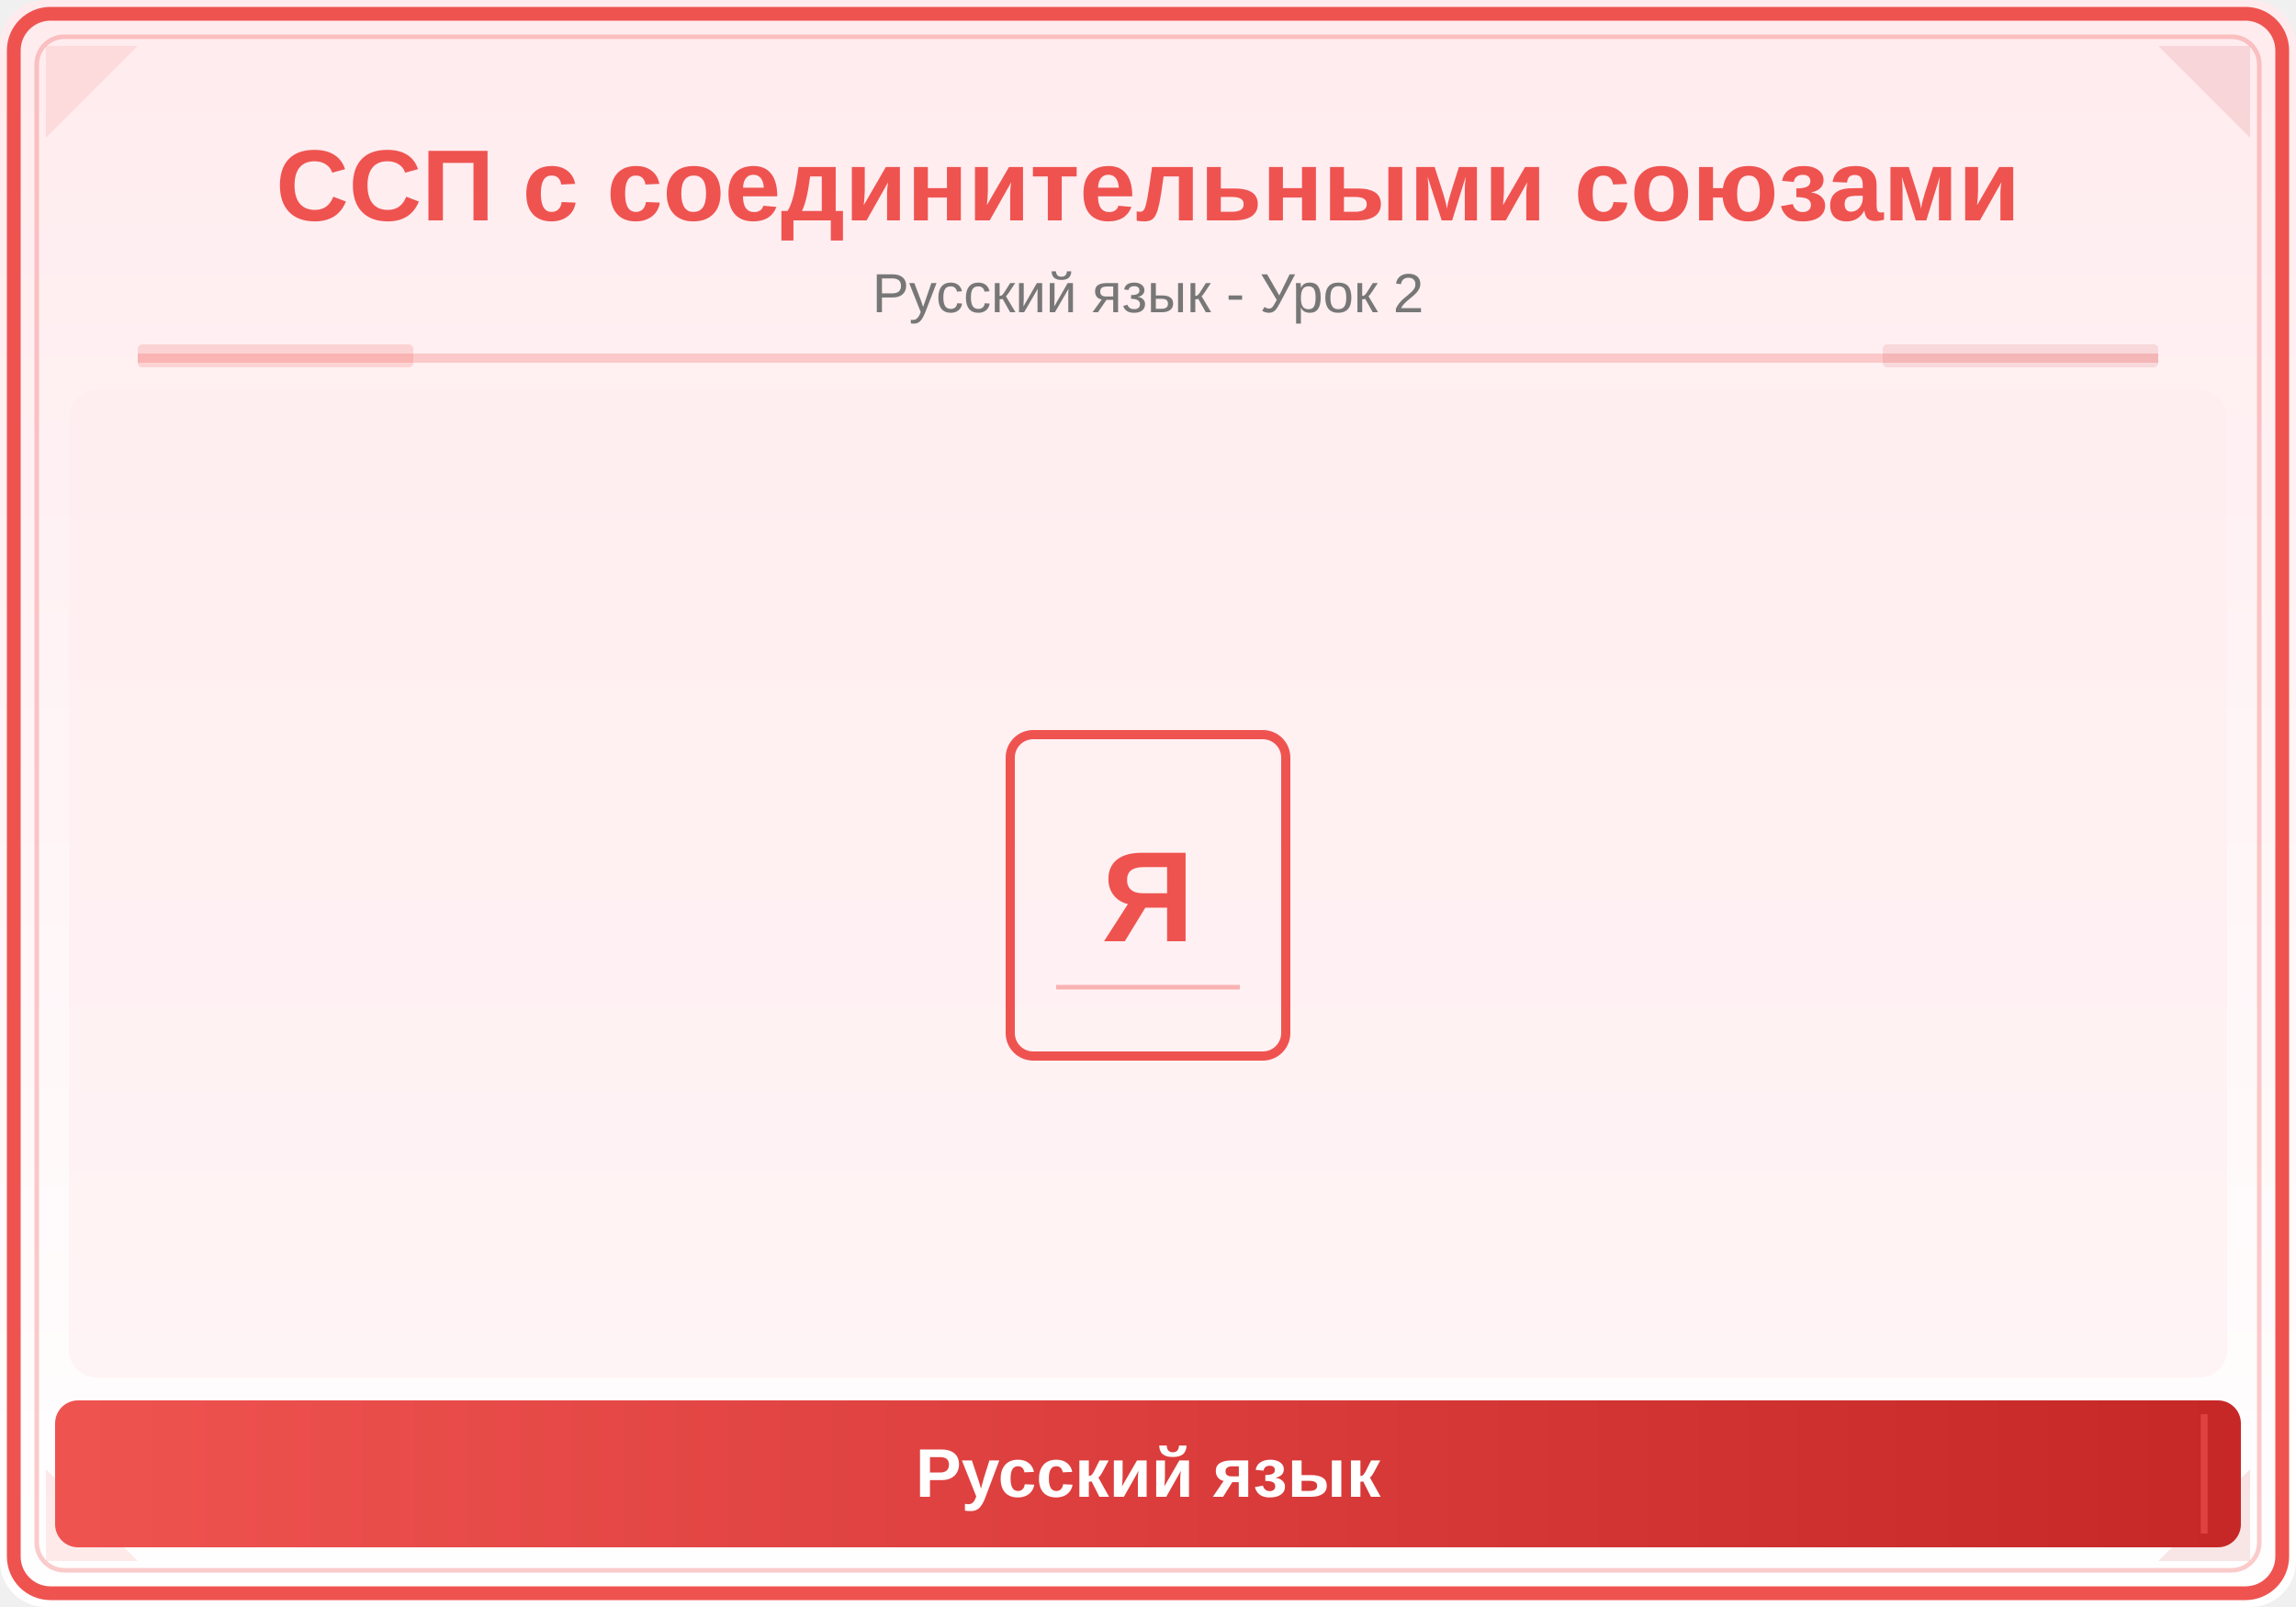
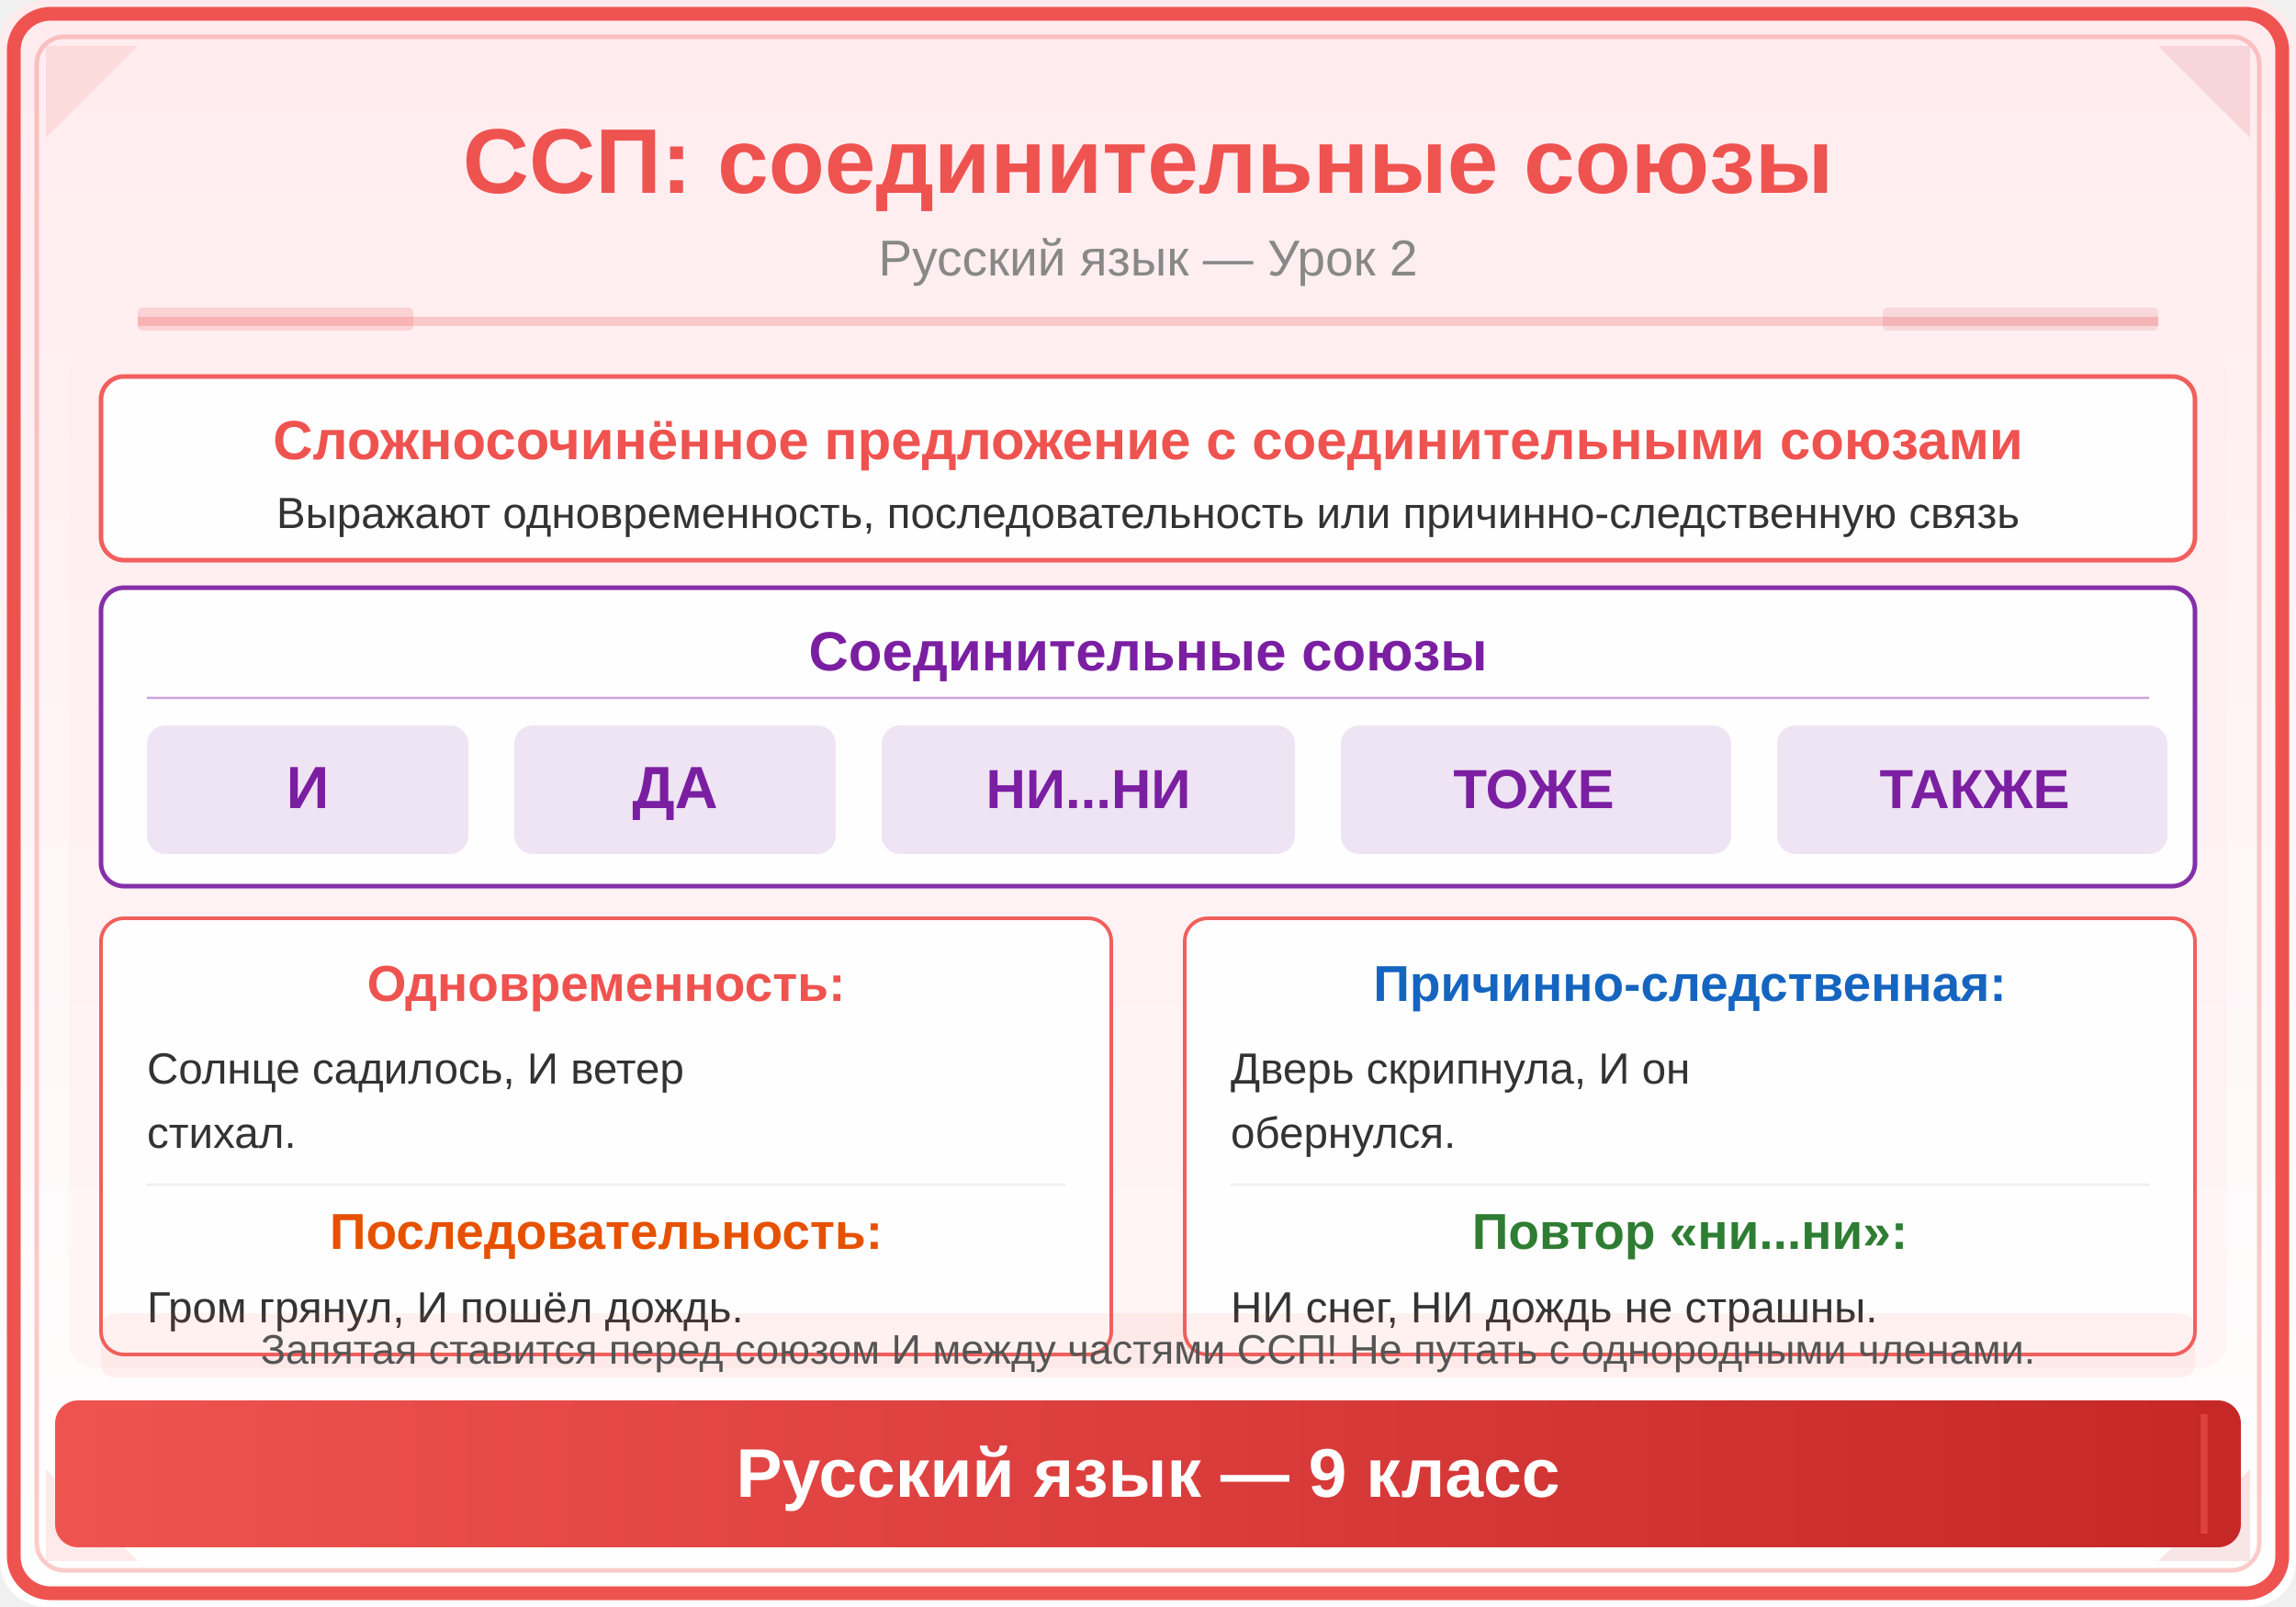
<svg xmlns="http://www.w3.org/2000/svg" viewBox="0 0 500 350">
  <defs>
    <linearGradient id="bg" x1="0" y1="0" x2="0" y2="1">
      <stop offset="0%" stop-color="#FFEBEE" />
      <stop offset="100%" stop-color="#FFFFFF" />
    </linearGradient>
    <linearGradient id="panel" x1="0" y1="0" x2="1" y2="0">
      <stop offset="0%" stop-color="#EF5350" />
      <stop offset="100%" stop-color="#C62828" />
    </linearGradient>
+     <linearGradient id="accent" x1="0" y1="0" x2="1" y2="1">
+       <stop offset="0%" stop-color="#EF9A9A" />
+       <stop offset="100%" stop-color="#EF5350" />
+     </linearGradient>
  </defs>
  <rect width="500" height="350" fill="url(#bg)" rx="10" />
  <rect x="3" y="3" width="494" height="344" rx="8" fill="none" stroke="#EF5350" stroke-width="3" />
  <rect x="8" y="8" width="484" height="334" rx="6" fill="none" stroke="#EF5350" stroke-width="1" opacity="0.3" />
  <polygon points="10,10 30,10 10,30" fill="#EF5350" opacity="0.12" />
  <polygon points="490,10 470,10 490,30" fill="#C62828" opacity="0.12" />
  <polygon points="10,340 30,340 10,320" fill="#EF5350" opacity="0.12" />
  <polygon points="490,340 470,340 490,320" fill="#C62828" opacity="0.12" />
-   <text x="250" y="48" font-family="Arial,sans-serif" font-size="22" font-weight="bold" fill="#EF5350" text-anchor="middle">ССП с соединительными союзами</text>
-   <text x="250" y="68" font-family="Arial,sans-serif" font-size="12" fill="#777" text-anchor="middle">Русский язык - Урок 2</text>
-   <line x1="30" y1="78" x2="470" y2="78" stroke="#EF5350" stroke-width="2" opacity="0.25" />
-   <rect x="30" y="75" width="60" height="5" fill="#EF5350" opacity="0.18" rx="1" />
-   <rect x="410" y="75" width="60" height="5" fill="#C62828" opacity="0.12" rx="1" />
-   <clipPath id="ill">
-     <rect x="15" y="85" width="470" height="215" rx="6" />
-   </clipPath>
-   <g clip-path="url(#ill)">
-     <rect x="15" y="85" width="470" height="215" fill="#FFEBEE" opacity="0.5" />
-     <rect x="220" y="160" width="60" height="70" rx="5" fill="none" stroke="#EF5350" stroke-width="2" />
-     <text x="250" y="205" font-family="Arial,sans-serif" font-size="28" fill="#EF5350" text-anchor="middle" font-weight="bold">Я</text>
-     <line x1="230" y1="215" x2="270" y2="215" stroke="#EF5350" stroke-width="1" opacity="0.4" />
-   </g>
+   <text x="250" y="42" font-family="Arial,sans-serif" font-size="20" font-weight="bold" fill="#EF5350" text-anchor="middle">ССП: соединительные союзы</text>
+   <text x="250" y="60" font-family="Arial,sans-serif" font-size="11" fill="#888" text-anchor="middle">Русский язык — Урок 2</text>
+   <line x1="30" y1="70" x2="470" y2="70" stroke="#EF5350" stroke-width="2" opacity="0.25" />
+   <rect x="30" y="67" width="60" height="5" fill="#EF5350" opacity="0.18" rx="1" />
+   <rect x="410" y="67" width="60" height="5" fill="#C62828" opacity="0.12" rx="1" />
+   <rect x="15" y="76" width="470" height="222" rx="6" fill="#FFEBEE" opacity="0.4" />
+   <rect x="22" y="82" width="456" height="40" rx="5" fill="white" opacity="0.92" stroke="#EF5350" stroke-width="1" />
+   <text x="250" y="100" font-family="Arial,sans-serif" font-size="12" font-weight="bold" fill="#EF5350" text-anchor="middle">Сложносочинённое предложение с соединительными союзами</text>
+   <text x="250" y="115" font-family="Arial,sans-serif" font-size="9.5" fill="#333" text-anchor="middle">Выражают одновременность, последовательность или причинно-следственную связь</text>
+   <rect x="22" y="128" width="456" height="65" rx="5" fill="white" opacity="0.92" stroke="#7B1FA2" stroke-width="1" />
+   <text x="250" y="146" font-family="Arial,sans-serif" font-size="12" font-weight="bold" fill="#7B1FA2" text-anchor="middle">Соединительные союзы</text>
+   <line x1="32" y1="152" x2="468" y2="152" stroke="#7B1FA2" stroke-width="0.5" opacity="0.4" />
+   <rect x="32" y="158" width="70" height="28" rx="4" fill="#7B1FA2" opacity="0.12" />
+   <text x="67" y="176" font-family="Arial,sans-serif" font-size="13" fill="#7B1FA2" text-anchor="middle" font-weight="bold">И</text>
+   <rect x="112" y="158" width="70" height="28" rx="4" fill="#7B1FA2" opacity="0.12" />
+   <text x="147" y="176" font-family="Arial,sans-serif" font-size="13" fill="#7B1FA2" text-anchor="middle" font-weight="bold">ДА</text>
+   <rect x="192" y="158" width="90" height="28" rx="4" fill="#7B1FA2" opacity="0.12" />
+   <text x="237" y="176" font-family="Arial,sans-serif" font-size="12" fill="#7B1FA2" text-anchor="middle" font-weight="bold">НИ...НИ</text>
+   <rect x="292" y="158" width="85" height="28" rx="4" fill="#7B1FA2" opacity="0.12" />
+   <text x="334" y="176" font-family="Arial,sans-serif" font-size="12" fill="#7B1FA2" text-anchor="middle" font-weight="bold">ТОЖЕ</text>
+   <rect x="387" y="158" width="85" height="28" rx="4" fill="#7B1FA2" opacity="0.12" />
+   <text x="430" y="176" font-family="Arial,sans-serif" font-size="12" fill="#7B1FA2" text-anchor="middle" font-weight="bold">ТАКЖЕ</text>
+   <rect x="22" y="200" width="220" height="95" rx="5" fill="white" opacity="0.92" stroke="#EF5350" stroke-width="0.8" />
+   <text x="132" y="218" font-family="Arial,sans-serif" font-size="11" font-weight="bold" fill="#EF5350" text-anchor="middle">Одновременность:</text>
+   <text x="32" y="236" font-family="Arial,sans-serif" font-size="9.5" fill="#333">Солнце садилось, И ветер</text>
+   <text x="32" y="250" font-family="Arial,sans-serif" font-size="9.5" fill="#333">стихал.</text>
+   <line x1="32" y1="258" x2="232" y2="258" stroke="#eee" stroke-width="0.5" />
+   <text x="132" y="272" font-family="Arial,sans-serif" font-size="11" font-weight="bold" fill="#E65100" text-anchor="middle">Последовательность:</text>
+   <text x="32" y="288" font-family="Arial,sans-serif" font-size="9.5" fill="#333">Гром грянул, И пошёл дождь.</text>
+   <rect x="258" y="200" width="220" height="95" rx="5" fill="white" opacity="0.92" stroke="#EF5350" stroke-width="0.8" />
+   <text x="368" y="218" font-family="Arial,sans-serif" font-size="11" font-weight="bold" fill="#1565C0" text-anchor="middle">Причинно-следственная:</text>
+   <text x="268" y="236" font-family="Arial,sans-serif" font-size="9.5" fill="#333">Дверь скрипнула, И он</text>
+   <text x="268" y="250" font-family="Arial,sans-serif" font-size="9.5" fill="#333">обернулся.</text>
+   <line x1="268" y1="258" x2="468" y2="258" stroke="#eee" stroke-width="0.5" />
+   <text x="368" y="272" font-family="Arial,sans-serif" font-size="11" font-weight="bold" fill="#2E7D32" text-anchor="middle">Повтор «ни...ни»:</text>
+   <text x="268" y="288" font-family="Arial,sans-serif" font-size="9.5" fill="#333">НИ снег, НИ дождь не страшны.</text>
+   <rect x="22" y="286" width="456" height="14" rx="3" fill="#EF5350" opacity="0.08" />
+   <text x="250" y="297" font-family="Arial,sans-serif" font-size="9" fill="#555" text-anchor="middle">Запятая ставится перед союзом И между частями ССП! Не путать с однородными членами.</text>
  <rect x="12" y="305" width="476" height="32" rx="5" fill="url(#panel)" />
  <line x1="20" y1="308" x2="20" y2="334" stroke="#EF5350" stroke-width="1.5" opacity="0.6" />
  <line x1="480" y1="308" x2="480" y2="334" stroke="#EF5350" stroke-width="1.5" opacity="0.6" />
-   <text x="250" y="326" font-family="Arial,sans-serif" font-size="15" text-anchor="middle" fill="white" font-weight="bold">Русский язык</text>
+   <text x="250" y="326" font-family="Arial,sans-serif" font-size="15" text-anchor="middle" fill="white" font-weight="bold">Русский язык — 9 класс</text>
</svg>
